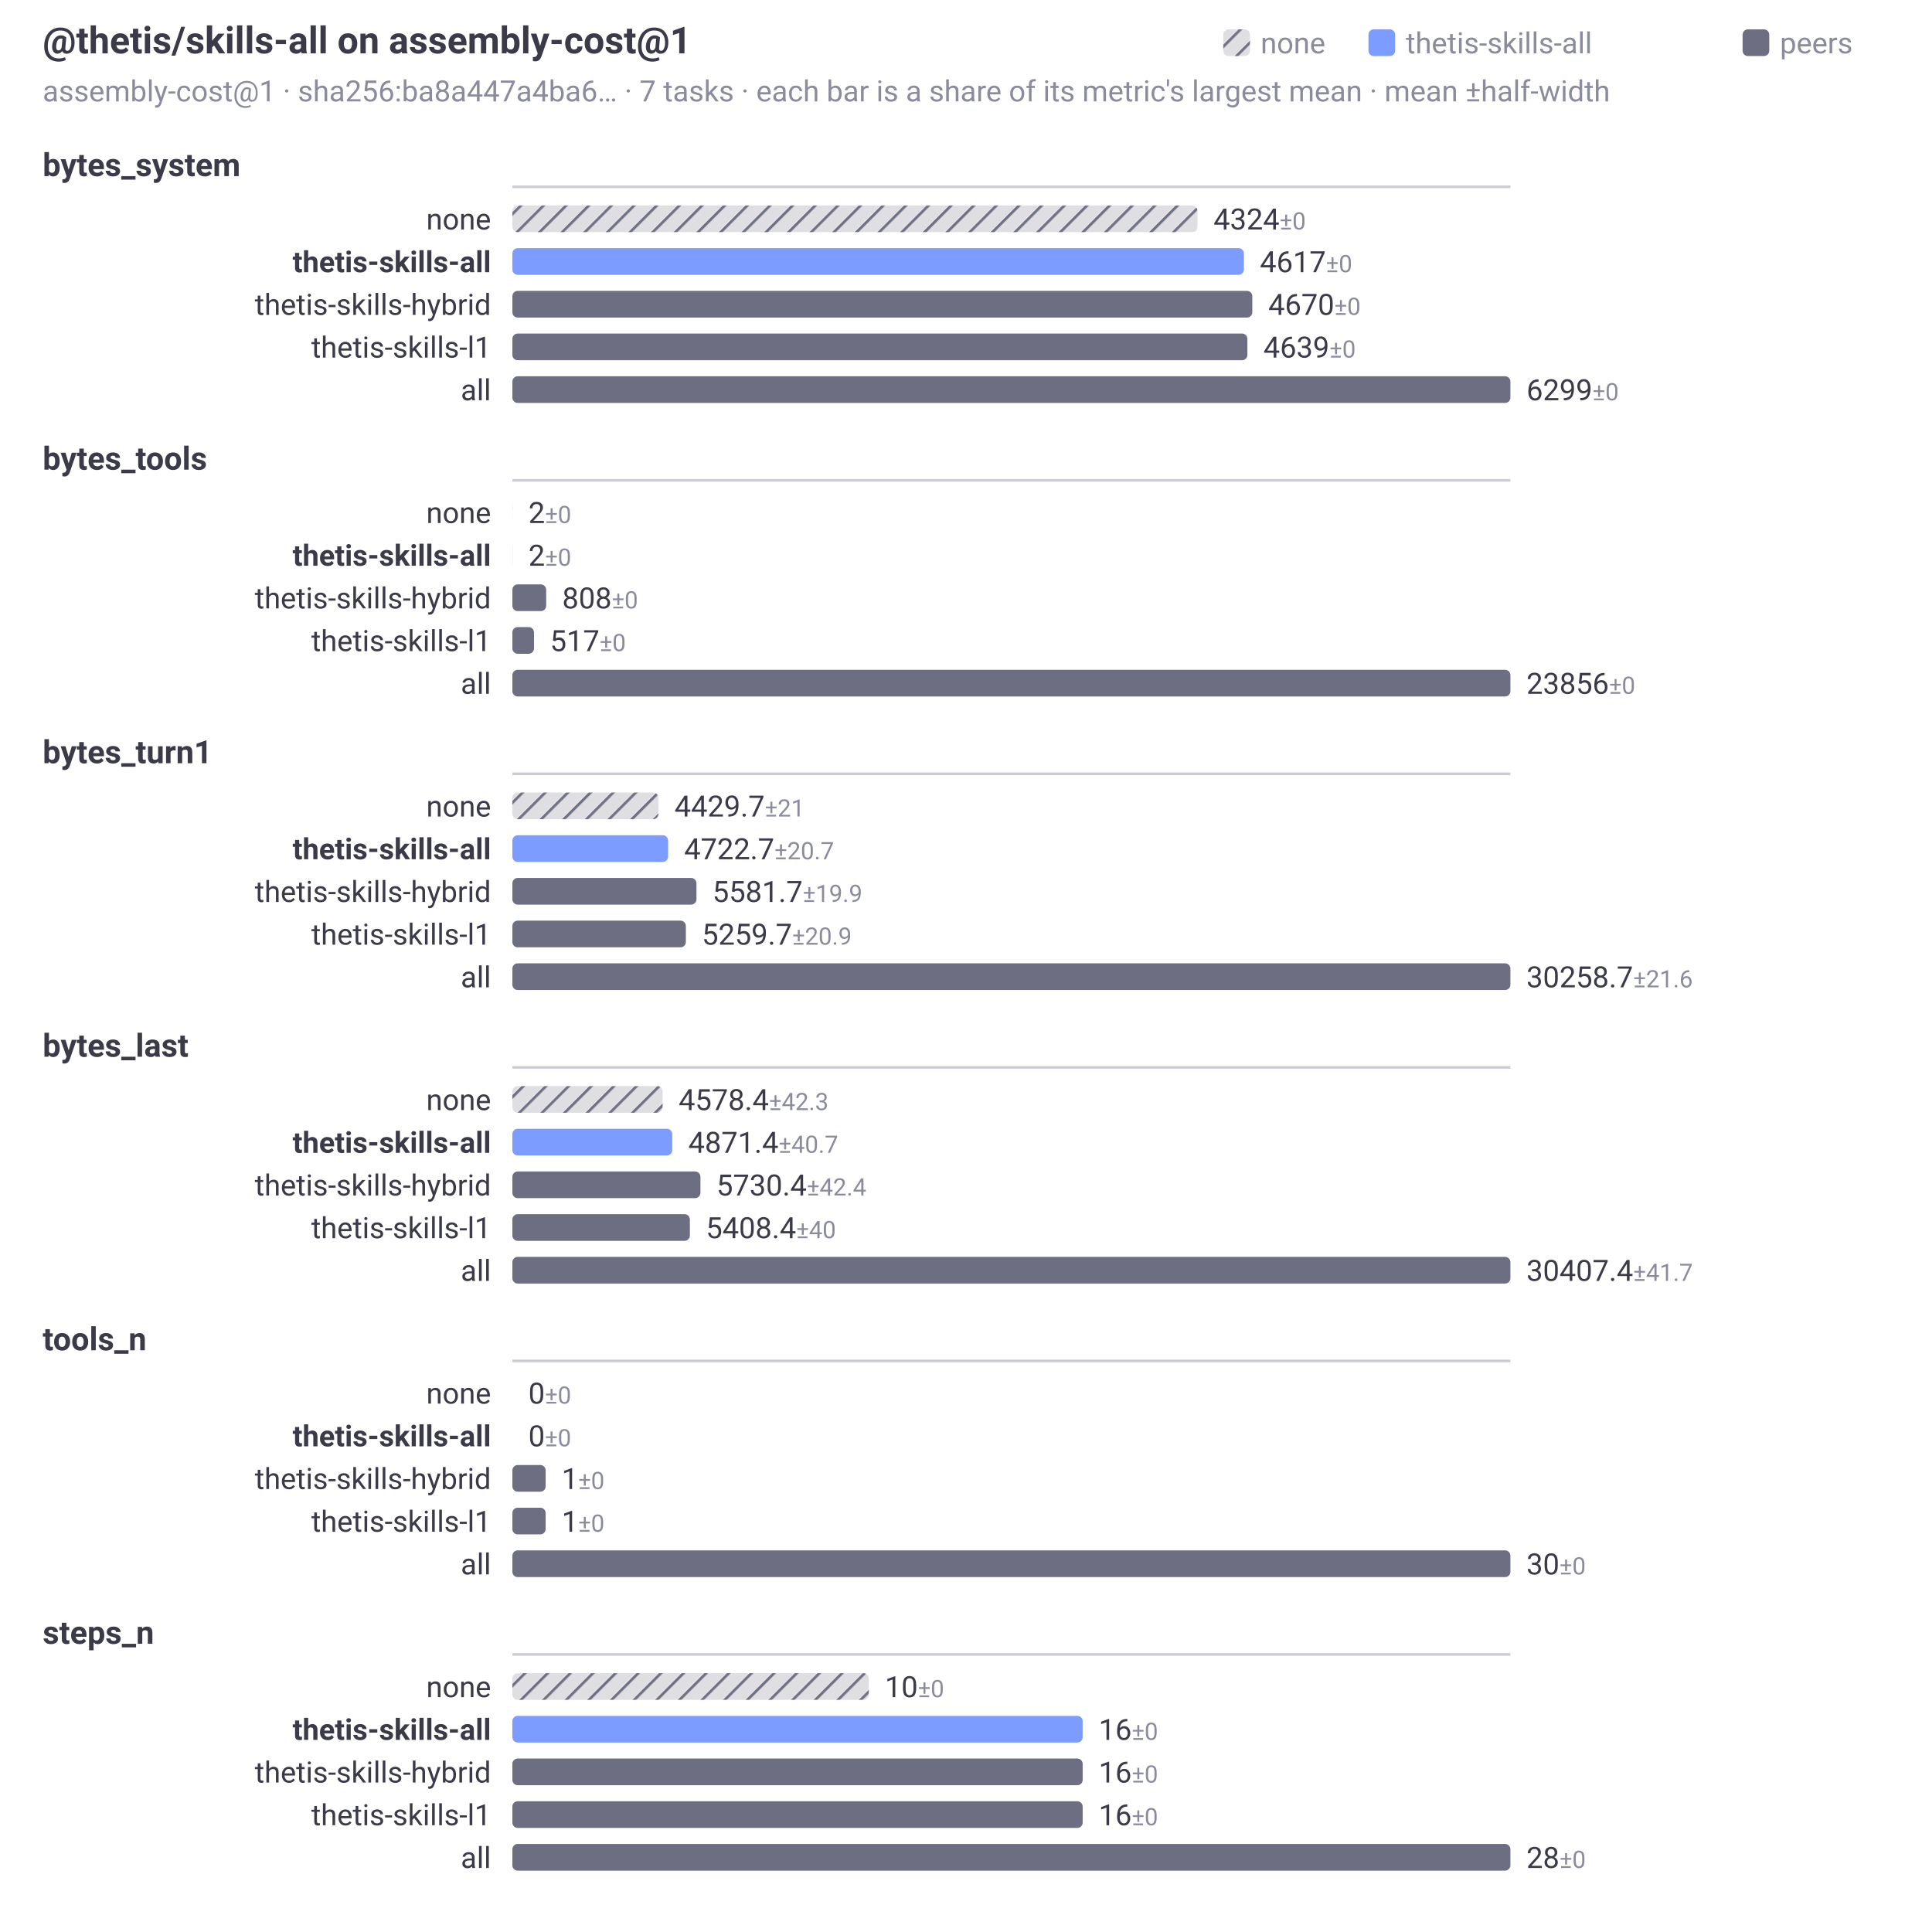
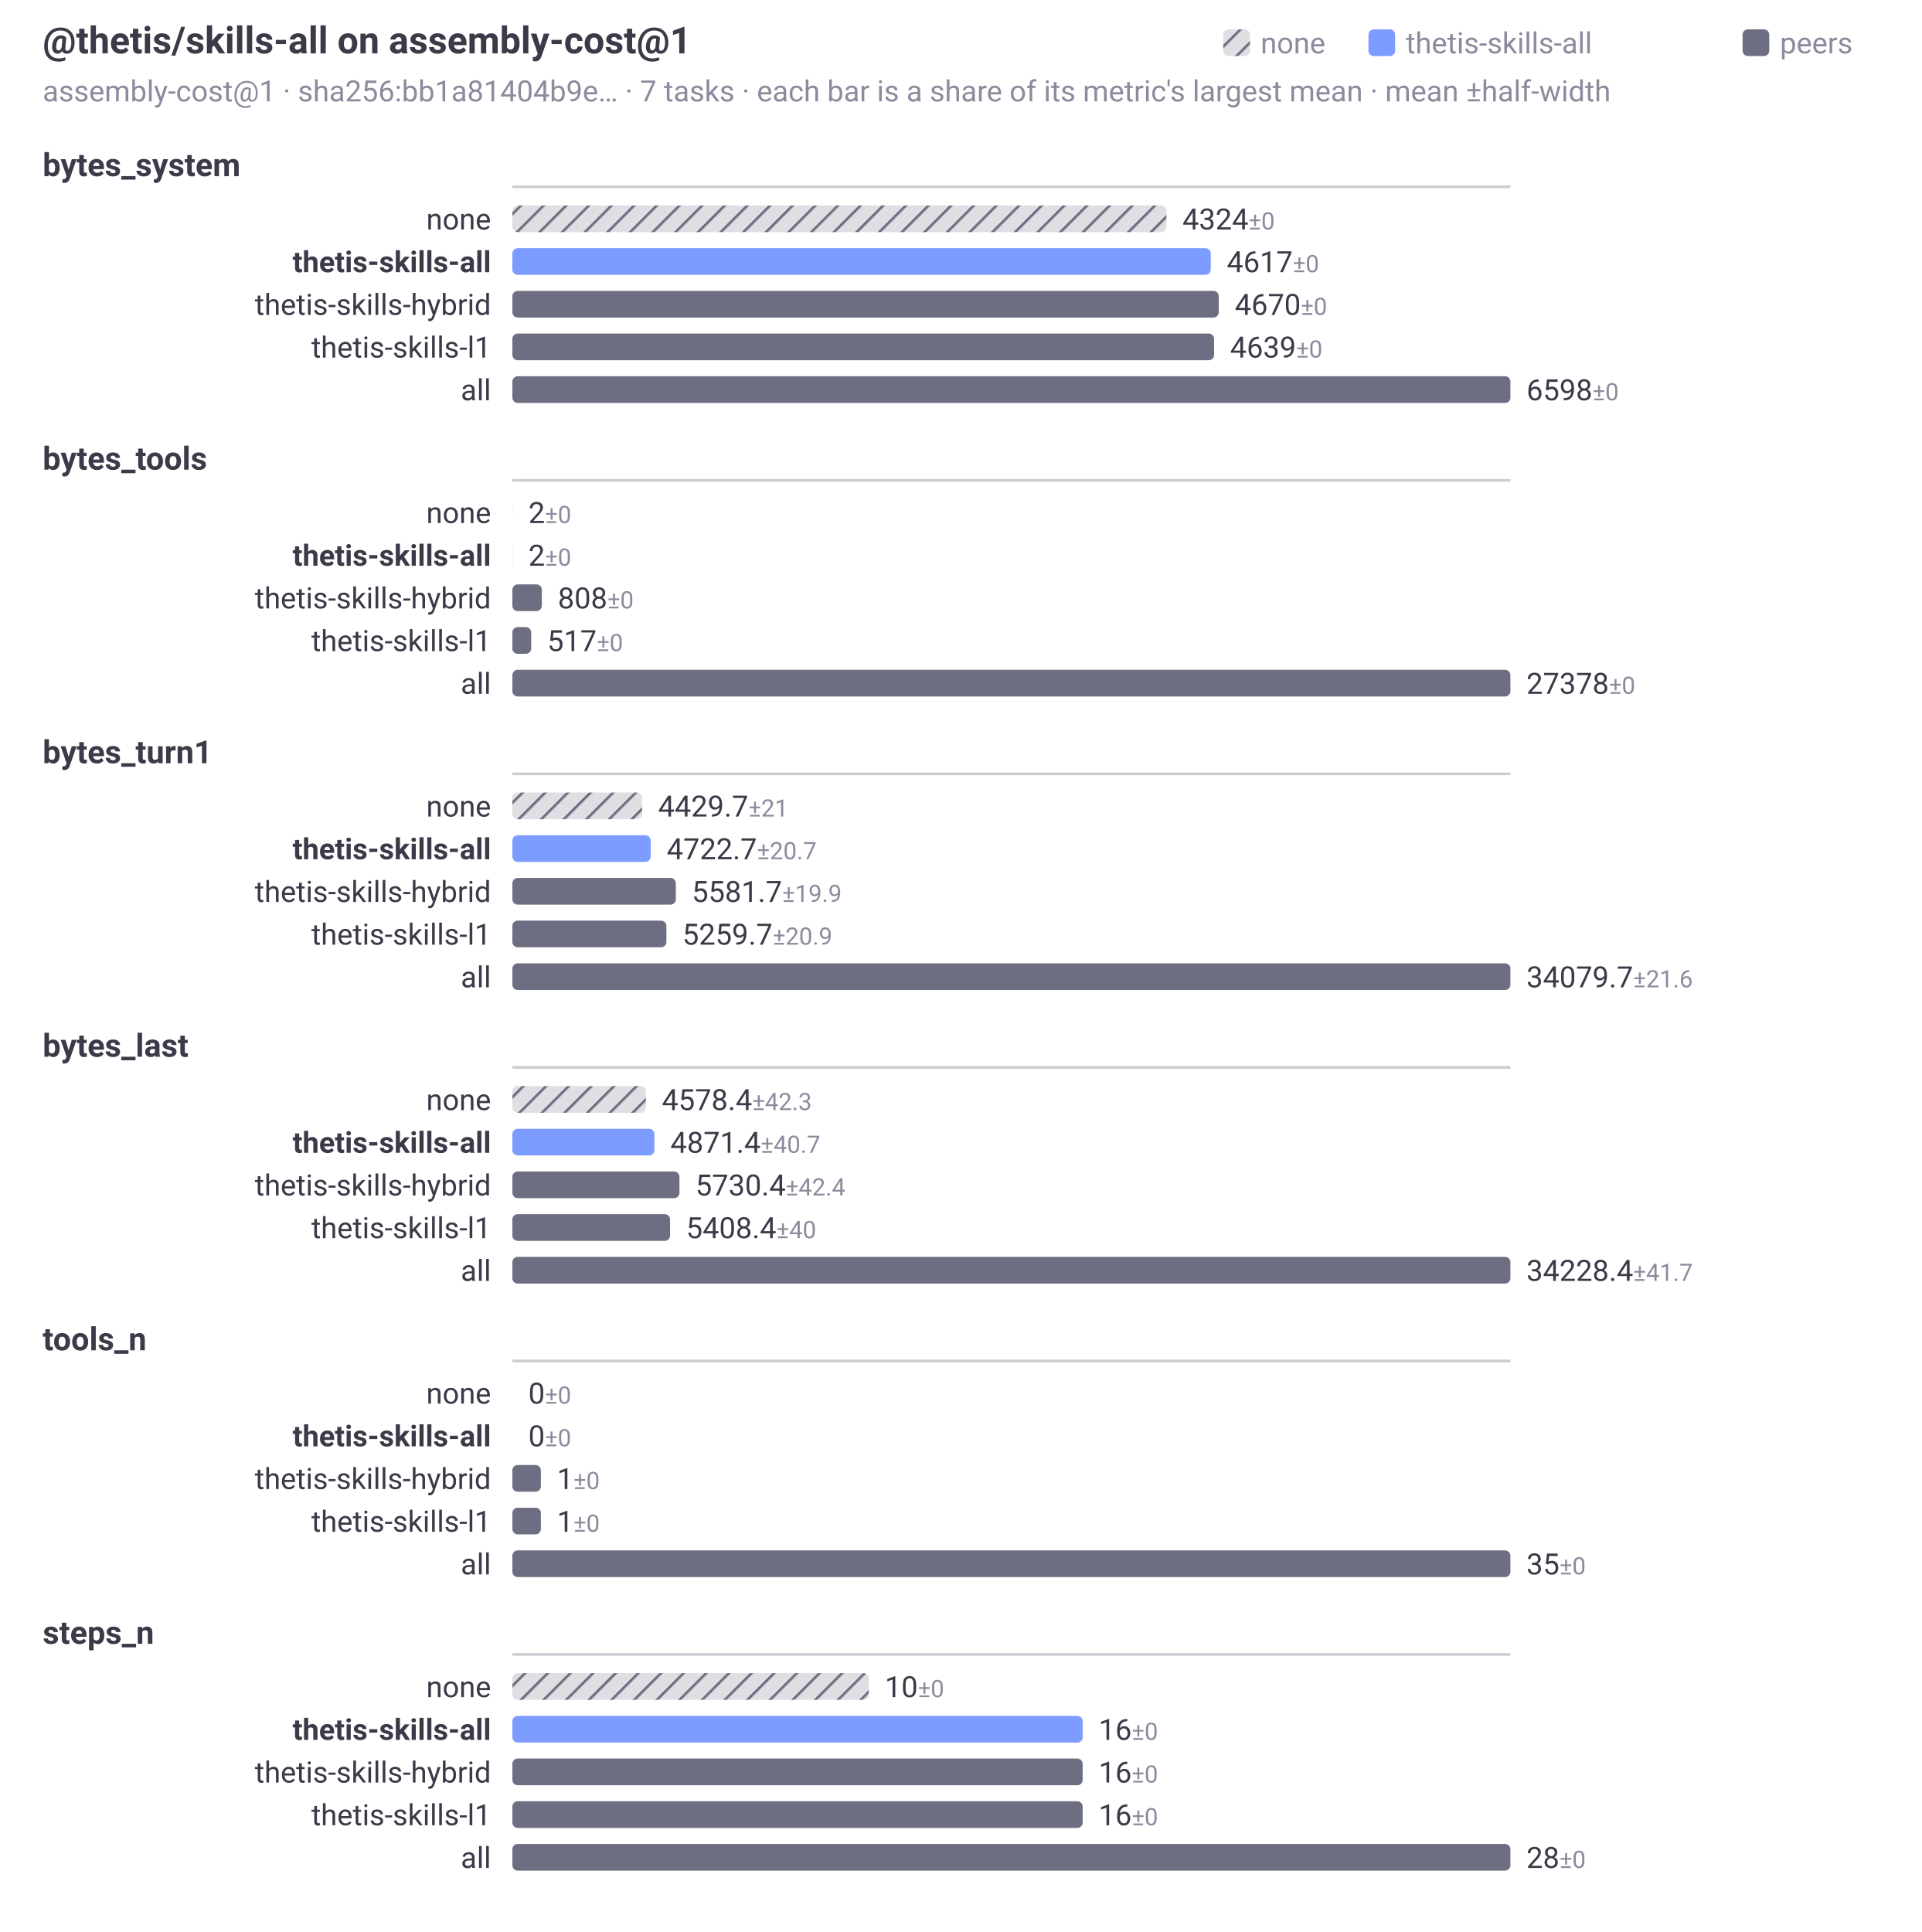
<svg xmlns="http://www.w3.org/2000/svg" width="720" height="724" viewBox="0 0 720 724" role="img" aria-labelledby="t d" font-family="system-ui, -apple-system, Segoe UI, Roboto, sans-serif">
  <style>.t{fill:#3a3a48}.f{fill:#8b8b9e}@media (prefers-color-scheme:dark){.t{fill:#d2d2dc}.f{fill:#9a9aae}}</style>
  <defs>
    <pattern id="hatch" width="6" height="6" patternUnits="userSpaceOnUse" patternTransform="rotate(45)">
      <rect width="6" height="6" fill="#6e6e82" fill-opacity="0.22" />
      <line x1="0" y1="0" x2="0" y2="6" stroke="#6e6e82" stroke-width="2" />
    </pattern>
  </defs>
  <text class="t" x="16" y="20" font-size="14" font-weight="600">@thetis/skills-all on assembly-cost@1</text>
-   <text class="f" x="16" y="38" font-size="11">assembly-cost@1 · sha256:ba8a447a4ba6… · 7 tasks · each bar is a share of its metric's largest mean · mean ±half-width</text>
+   <text class="f" x="16" y="38" font-size="11">assembly-cost@1 · sha256:bb1a81404b9e… · 7 tasks · each bar is a share of its metric's largest mean · mean ±half-width</text>
  <rect x="653" y="11" width="10" height="10" rx="2" fill="#6e6e82" />
  <text class="f" x="667" y="20" font-size="11">peers</text>
  <rect x="512.8" y="11" width="10" height="10" rx="2" fill="#7c9cff" />
  <text class="f" x="526.8" y="20" font-size="11">thetis-skills-all</text>
  <rect x="458.4" y="11" width="10" height="10" rx="2" fill="url(#hatch)" />
  <text class="f" x="472.4" y="20" font-size="11">none</text>
  <text class="t" x="16" y="66" font-size="12" font-weight="600">bytes_system</text>
  <line x1="192" y1="70" x2="566" y2="70" stroke="#6e6e82" stroke-opacity="0.35" stroke-width="1" />
  <text class="t" x="184" y="86" font-size="11" text-anchor="end">none</text>
-   <rect x="192" y="77" width="256.74" height="10" rx="2" fill="url(#hatch)" />
-   <text class="t" x="454.74" y="86" font-size="11">4324<tspan class="f" font-size="9"> ±0</tspan>
+   <rect x="192" y="77" width="245.1" height="10" rx="2" fill="url(#hatch)" />
+   <text class="t" x="443.1" y="86" font-size="11">4324<tspan class="f" font-size="9"> ±0</tspan>
  </text>
  <text class="t" x="184" y="102" font-size="11" text-anchor="end" font-weight="600">thetis-skills-all</text>
-   <rect x="192" y="93" width="274.13" height="10" rx="2" fill="#7c9cff" />
-   <text class="t" x="472.13" y="102" font-size="11">4617<tspan class="f" font-size="9"> ±0</tspan>
+   <rect x="192" y="93" width="261.71" height="10" rx="2" fill="#7c9cff" />
+   <text class="t" x="459.71" y="102" font-size="11">4617<tspan class="f" font-size="9"> ±0</tspan>
  </text>
  <text class="t" x="184" y="118" font-size="11" text-anchor="end">thetis-skills-hybrid</text>
-   <rect x="192" y="109" width="277.28" height="10" rx="2" fill="#6e6e82" />
-   <text class="t" x="475.28" y="118" font-size="11">4670<tspan class="f" font-size="9"> ±0</tspan>
+   <rect x="192" y="109" width="264.71" height="10" rx="2" fill="#6e6e82" />
+   <text class="t" x="462.71" y="118" font-size="11">4670<tspan class="f" font-size="9"> ±0</tspan>
  </text>
  <text class="t" x="184" y="134" font-size="11" text-anchor="end">thetis-skills-l1</text>
-   <rect x="192" y="125" width="275.44" height="10" rx="2" fill="#6e6e82" />
-   <text class="t" x="473.44" y="134" font-size="11">4639<tspan class="f" font-size="9"> ±0</tspan>
+   <rect x="192" y="125" width="262.96" height="10" rx="2" fill="#6e6e82" />
+   <text class="t" x="460.96" y="134" font-size="11">4639<tspan class="f" font-size="9"> ±0</tspan>
  </text>
  <text class="t" x="184" y="150" font-size="11" text-anchor="end">all</text>
  <rect x="192" y="141" width="374" height="10" rx="2" fill="#6e6e82" />
-   <text class="t" x="572" y="150" font-size="11">6299<tspan class="f" font-size="9"> ±0</tspan>
+   <text class="t" x="572" y="150" font-size="11">6598<tspan class="f" font-size="9"> ±0</tspan>
  </text>
  <text class="t" x="16" y="176" font-size="12" font-weight="600">bytes_tools</text>
  <line x1="192" y1="180" x2="566" y2="180" stroke="#6e6e82" stroke-opacity="0.35" stroke-width="1" />
  <text class="t" x="184" y="196" font-size="11" text-anchor="end">none</text>
  <rect x="192" y="187" width="0.03" height="10" rx="2" fill="url(#hatch)" />
  <text class="t" x="198.03" y="196" font-size="11">2<tspan class="f" font-size="9"> ±0</tspan>
  </text>
  <text class="t" x="184" y="212" font-size="11" text-anchor="end" font-weight="600">thetis-skills-all</text>
  <rect x="192" y="203" width="0.03" height="10" rx="2" fill="#7c9cff" />
  <text class="t" x="198.03" y="212" font-size="11">2<tspan class="f" font-size="9"> ±0</tspan>
  </text>
  <text class="t" x="184" y="228" font-size="11" text-anchor="end">thetis-skills-hybrid</text>
-   <rect x="192" y="219" width="12.67" height="10" rx="2" fill="#6e6e82" />
-   <text class="t" x="210.67" y="228" font-size="11">808<tspan class="f" font-size="9"> ±0</tspan>
+   <rect x="192" y="219" width="11.04" height="10" rx="2" fill="#6e6e82" />
+   <text class="t" x="209.04" y="228" font-size="11">808<tspan class="f" font-size="9"> ±0</tspan>
  </text>
  <text class="t" x="184" y="244" font-size="11" text-anchor="end">thetis-skills-l1</text>
-   <rect x="192" y="235" width="8.11" height="10" rx="2" fill="#6e6e82" />
-   <text class="t" x="206.11" y="244" font-size="11">517<tspan class="f" font-size="9"> ±0</tspan>
+   <rect x="192" y="235" width="7.06" height="10" rx="2" fill="#6e6e82" />
+   <text class="t" x="205.06" y="244" font-size="11">517<tspan class="f" font-size="9"> ±0</tspan>
  </text>
  <text class="t" x="184" y="260" font-size="11" text-anchor="end">all</text>
  <rect x="192" y="251" width="374" height="10" rx="2" fill="#6e6e82" />
-   <text class="t" x="572" y="260" font-size="11">23856<tspan class="f" font-size="9"> ±0</tspan>
+   <text class="t" x="572" y="260" font-size="11">27378<tspan class="f" font-size="9"> ±0</tspan>
  </text>
  <text class="t" x="16" y="286" font-size="12" font-weight="600">bytes_turn1</text>
  <line x1="192" y1="290" x2="566" y2="290" stroke="#6e6e82" stroke-opacity="0.35" stroke-width="1" />
  <text class="t" x="184" y="306" font-size="11" text-anchor="end">none</text>
-   <rect x="192" y="297" width="54.75" height="10" rx="2" fill="url(#hatch)" />
-   <text class="t" x="252.75" y="306" font-size="11">4429.7<tspan class="f" font-size="9"> ±21</tspan>
+   <rect x="192" y="297" width="48.61" height="10" rx="2" fill="url(#hatch)" />
+   <text class="t" x="246.61" y="306" font-size="11">4429.7<tspan class="f" font-size="9"> ±21</tspan>
  </text>
  <text class="t" x="184" y="322" font-size="11" text-anchor="end" font-weight="600">thetis-skills-all</text>
-   <rect x="192" y="313" width="58.37" height="10" rx="2" fill="#7c9cff" />
-   <text class="t" x="256.37" y="322" font-size="11">4722.7<tspan class="f" font-size="9"> ±20.7</tspan>
+   <rect x="192" y="313" width="51.83" height="10" rx="2" fill="#7c9cff" />
+   <text class="t" x="249.83" y="322" font-size="11">4722.7<tspan class="f" font-size="9"> ±20.7</tspan>
  </text>
  <text class="t" x="184" y="338" font-size="11" text-anchor="end">thetis-skills-hybrid</text>
-   <rect x="192" y="329" width="68.99" height="10" rx="2" fill="#6e6e82" />
-   <text class="t" x="266.99" y="338" font-size="11">5581.7<tspan class="f" font-size="9"> ±19.9</tspan>
+   <rect x="192" y="329" width="61.26" height="10" rx="2" fill="#6e6e82" />
+   <text class="t" x="259.26" y="338" font-size="11">5581.7<tspan class="f" font-size="9"> ±19.9</tspan>
  </text>
  <text class="t" x="184" y="354" font-size="11" text-anchor="end">thetis-skills-l1</text>
-   <rect x="192" y="345" width="65.01" height="10" rx="2" fill="#6e6e82" />
-   <text class="t" x="263.01" y="354" font-size="11">5259.7<tspan class="f" font-size="9"> ±20.9</tspan>
+   <rect x="192" y="345" width="57.72" height="10" rx="2" fill="#6e6e82" />
+   <text class="t" x="255.72" y="354" font-size="11">5259.7<tspan class="f" font-size="9"> ±20.9</tspan>
  </text>
  <text class="t" x="184" y="370" font-size="11" text-anchor="end">all</text>
  <rect x="192" y="361" width="374" height="10" rx="2" fill="#6e6e82" />
-   <text class="t" x="572" y="370" font-size="11">30258.7<tspan class="f" font-size="9"> ±21.6</tspan>
+   <text class="t" x="572" y="370" font-size="11">34079.7<tspan class="f" font-size="9"> ±21.6</tspan>
  </text>
  <text class="t" x="16" y="396" font-size="12" font-weight="600">bytes_last</text>
  <line x1="192" y1="400" x2="566" y2="400" stroke="#6e6e82" stroke-opacity="0.35" stroke-width="1" />
  <text class="t" x="184" y="416" font-size="11" text-anchor="end">none</text>
-   <rect x="192" y="407" width="56.31" height="10" rx="2" fill="url(#hatch)" />
-   <text class="t" x="254.31" y="416" font-size="11">4578.4<tspan class="f" font-size="9"> ±42.3</tspan>
+   <rect x="192" y="407" width="50.03" height="10" rx="2" fill="url(#hatch)" />
+   <text class="t" x="248.03" y="416" font-size="11">4578.4<tspan class="f" font-size="9"> ±42.3</tspan>
  </text>
  <text class="t" x="184" y="432" font-size="11" text-anchor="end" font-weight="600">thetis-skills-all</text>
-   <rect x="192" y="423" width="59.92" height="10" rx="2" fill="#7c9cff" />
-   <text class="t" x="257.92" y="432" font-size="11">4871.4<tspan class="f" font-size="9"> ±40.7</tspan>
+   <rect x="192" y="423" width="53.23" height="10" rx="2" fill="#7c9cff" />
+   <text class="t" x="251.23" y="432" font-size="11">4871.4<tspan class="f" font-size="9"> ±40.7</tspan>
  </text>
  <text class="t" x="184" y="448" font-size="11" text-anchor="end">thetis-skills-hybrid</text>
-   <rect x="192" y="439" width="70.48" height="10" rx="2" fill="#6e6e82" />
-   <text class="t" x="268.48" y="448" font-size="11">5730.4<tspan class="f" font-size="9"> ±42.4</tspan>
+   <rect x="192" y="439" width="62.61" height="10" rx="2" fill="#6e6e82" />
+   <text class="t" x="260.61" y="448" font-size="11">5730.4<tspan class="f" font-size="9"> ±42.4</tspan>
  </text>
  <text class="t" x="184" y="464" font-size="11" text-anchor="end">thetis-skills-l1</text>
-   <rect x="192" y="455" width="66.52" height="10" rx="2" fill="#6e6e82" />
-   <text class="t" x="264.52" y="464" font-size="11">5408.4<tspan class="f" font-size="9"> ±40</tspan>
+   <rect x="192" y="455" width="59.1" height="10" rx="2" fill="#6e6e82" />
+   <text class="t" x="257.1" y="464" font-size="11">5408.4<tspan class="f" font-size="9"> ±40</tspan>
  </text>
  <text class="t" x="184" y="480" font-size="11" text-anchor="end">all</text>
  <rect x="192" y="471" width="374" height="10" rx="2" fill="#6e6e82" />
-   <text class="t" x="572" y="480" font-size="11">30407.4<tspan class="f" font-size="9"> ±41.7</tspan>
+   <text class="t" x="572" y="480" font-size="11">34228.4<tspan class="f" font-size="9"> ±41.7</tspan>
  </text>
  <text class="t" x="16" y="506" font-size="12" font-weight="600">tools_n</text>
  <line x1="192" y1="510" x2="566" y2="510" stroke="#6e6e82" stroke-opacity="0.35" stroke-width="1" />
  <text class="t" x="184" y="526" font-size="11" text-anchor="end">none</text>
  <rect x="192" y="517" width="0" height="10" rx="2" fill="url(#hatch)" />
  <text class="t" x="198" y="526" font-size="11">0<tspan class="f" font-size="9"> ±0</tspan>
  </text>
  <text class="t" x="184" y="542" font-size="11" text-anchor="end" font-weight="600">thetis-skills-all</text>
  <rect x="192" y="533" width="0" height="10" rx="2" fill="#7c9cff" />
  <text class="t" x="198" y="542" font-size="11">0<tspan class="f" font-size="9"> ±0</tspan>
  </text>
  <text class="t" x="184" y="558" font-size="11" text-anchor="end">thetis-skills-hybrid</text>
-   <rect x="192" y="549" width="12.47" height="10" rx="2" fill="#6e6e82" />
-   <text class="t" x="210.47" y="558" font-size="11">1<tspan class="f" font-size="9"> ±0</tspan>
+   <rect x="192" y="549" width="10.69" height="10" rx="2" fill="#6e6e82" />
+   <text class="t" x="208.69" y="558" font-size="11">1<tspan class="f" font-size="9"> ±0</tspan>
  </text>
  <text class="t" x="184" y="574" font-size="11" text-anchor="end">thetis-skills-l1</text>
-   <rect x="192" y="565" width="12.47" height="10" rx="2" fill="#6e6e82" />
-   <text class="t" x="210.47" y="574" font-size="11">1<tspan class="f" font-size="9"> ±0</tspan>
+   <rect x="192" y="565" width="10.69" height="10" rx="2" fill="#6e6e82" />
+   <text class="t" x="208.69" y="574" font-size="11">1<tspan class="f" font-size="9"> ±0</tspan>
  </text>
  <text class="t" x="184" y="590" font-size="11" text-anchor="end">all</text>
  <rect x="192" y="581" width="374" height="10" rx="2" fill="#6e6e82" />
-   <text class="t" x="572" y="590" font-size="11">30<tspan class="f" font-size="9"> ±0</tspan>
+   <text class="t" x="572" y="590" font-size="11">35<tspan class="f" font-size="9"> ±0</tspan>
  </text>
  <text class="t" x="16" y="616" font-size="12" font-weight="600">steps_n</text>
  <line x1="192" y1="620" x2="566" y2="620" stroke="#6e6e82" stroke-opacity="0.35" stroke-width="1" />
  <text class="t" x="184" y="636" font-size="11" text-anchor="end">none</text>
  <rect x="192" y="627" width="133.57" height="10" rx="2" fill="url(#hatch)" />
  <text class="t" x="331.57" y="636" font-size="11">10<tspan class="f" font-size="9"> ±0</tspan>
  </text>
  <text class="t" x="184" y="652" font-size="11" text-anchor="end" font-weight="600">thetis-skills-all</text>
  <rect x="192" y="643" width="213.71" height="10" rx="2" fill="#7c9cff" />
  <text class="t" x="411.71" y="652" font-size="11">16<tspan class="f" font-size="9"> ±0</tspan>
  </text>
  <text class="t" x="184" y="668" font-size="11" text-anchor="end">thetis-skills-hybrid</text>
  <rect x="192" y="659" width="213.71" height="10" rx="2" fill="#6e6e82" />
  <text class="t" x="411.71" y="668" font-size="11">16<tspan class="f" font-size="9"> ±0</tspan>
  </text>
  <text class="t" x="184" y="684" font-size="11" text-anchor="end">thetis-skills-l1</text>
  <rect x="192" y="675" width="213.71" height="10" rx="2" fill="#6e6e82" />
  <text class="t" x="411.71" y="684" font-size="11">16<tspan class="f" font-size="9"> ±0</tspan>
  </text>
  <text class="t" x="184" y="700" font-size="11" text-anchor="end">all</text>
  <rect x="192" y="691" width="374" height="10" rx="2" fill="#6e6e82" />
  <text class="t" x="572" y="700" font-size="11">28<tspan class="f" font-size="9"> ±0</tspan>
  </text>
</svg>
